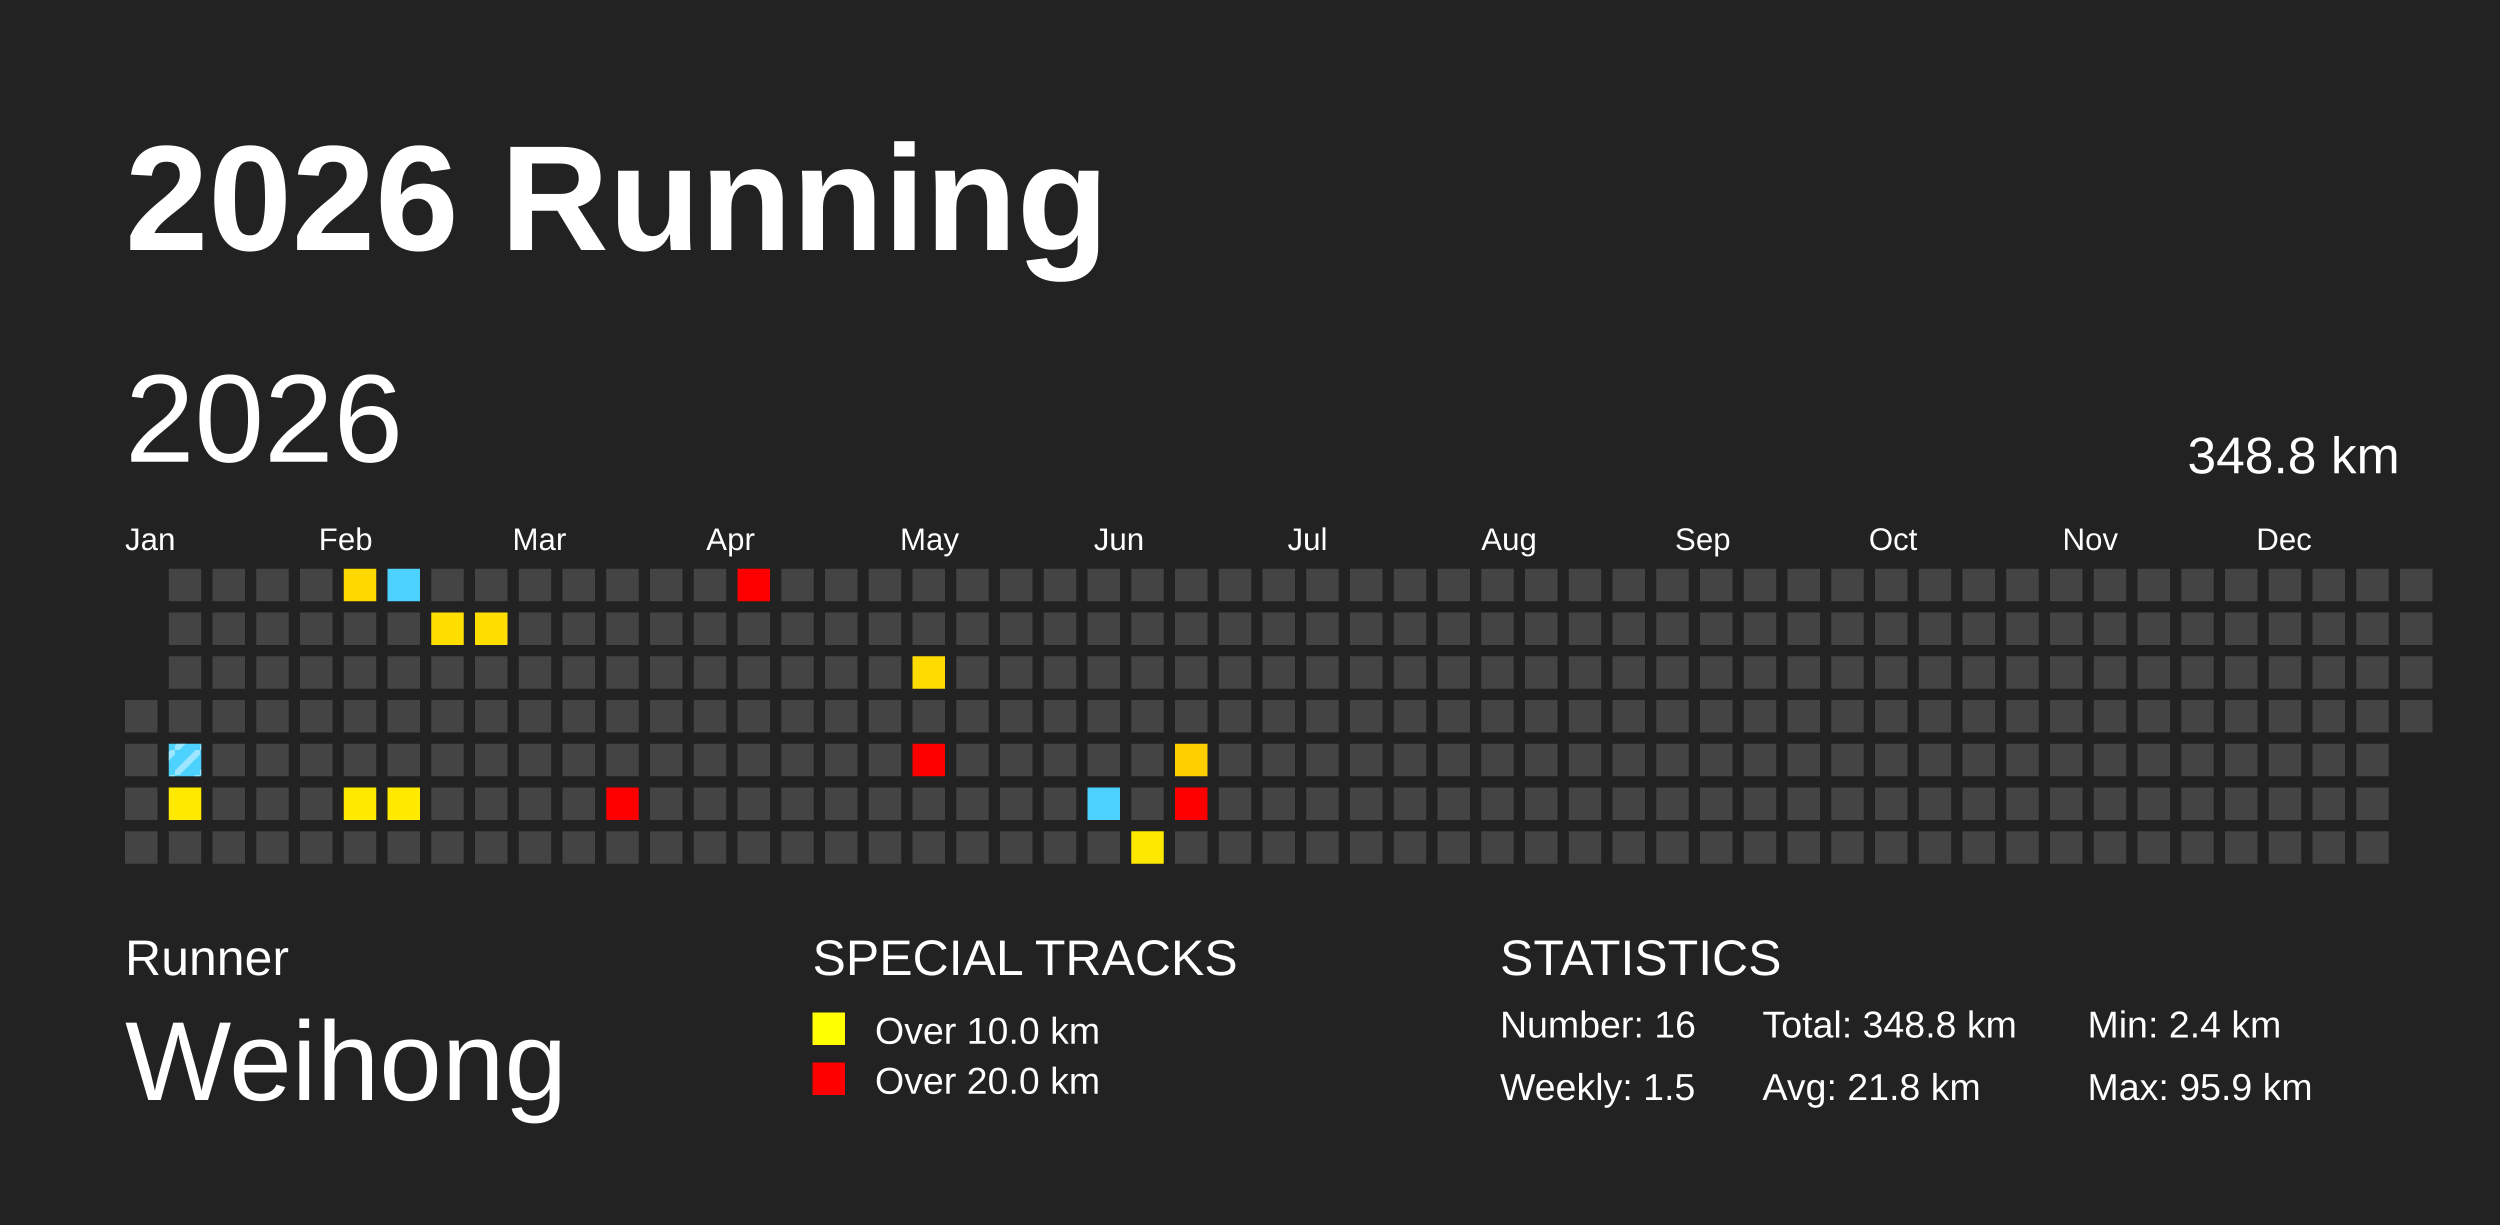
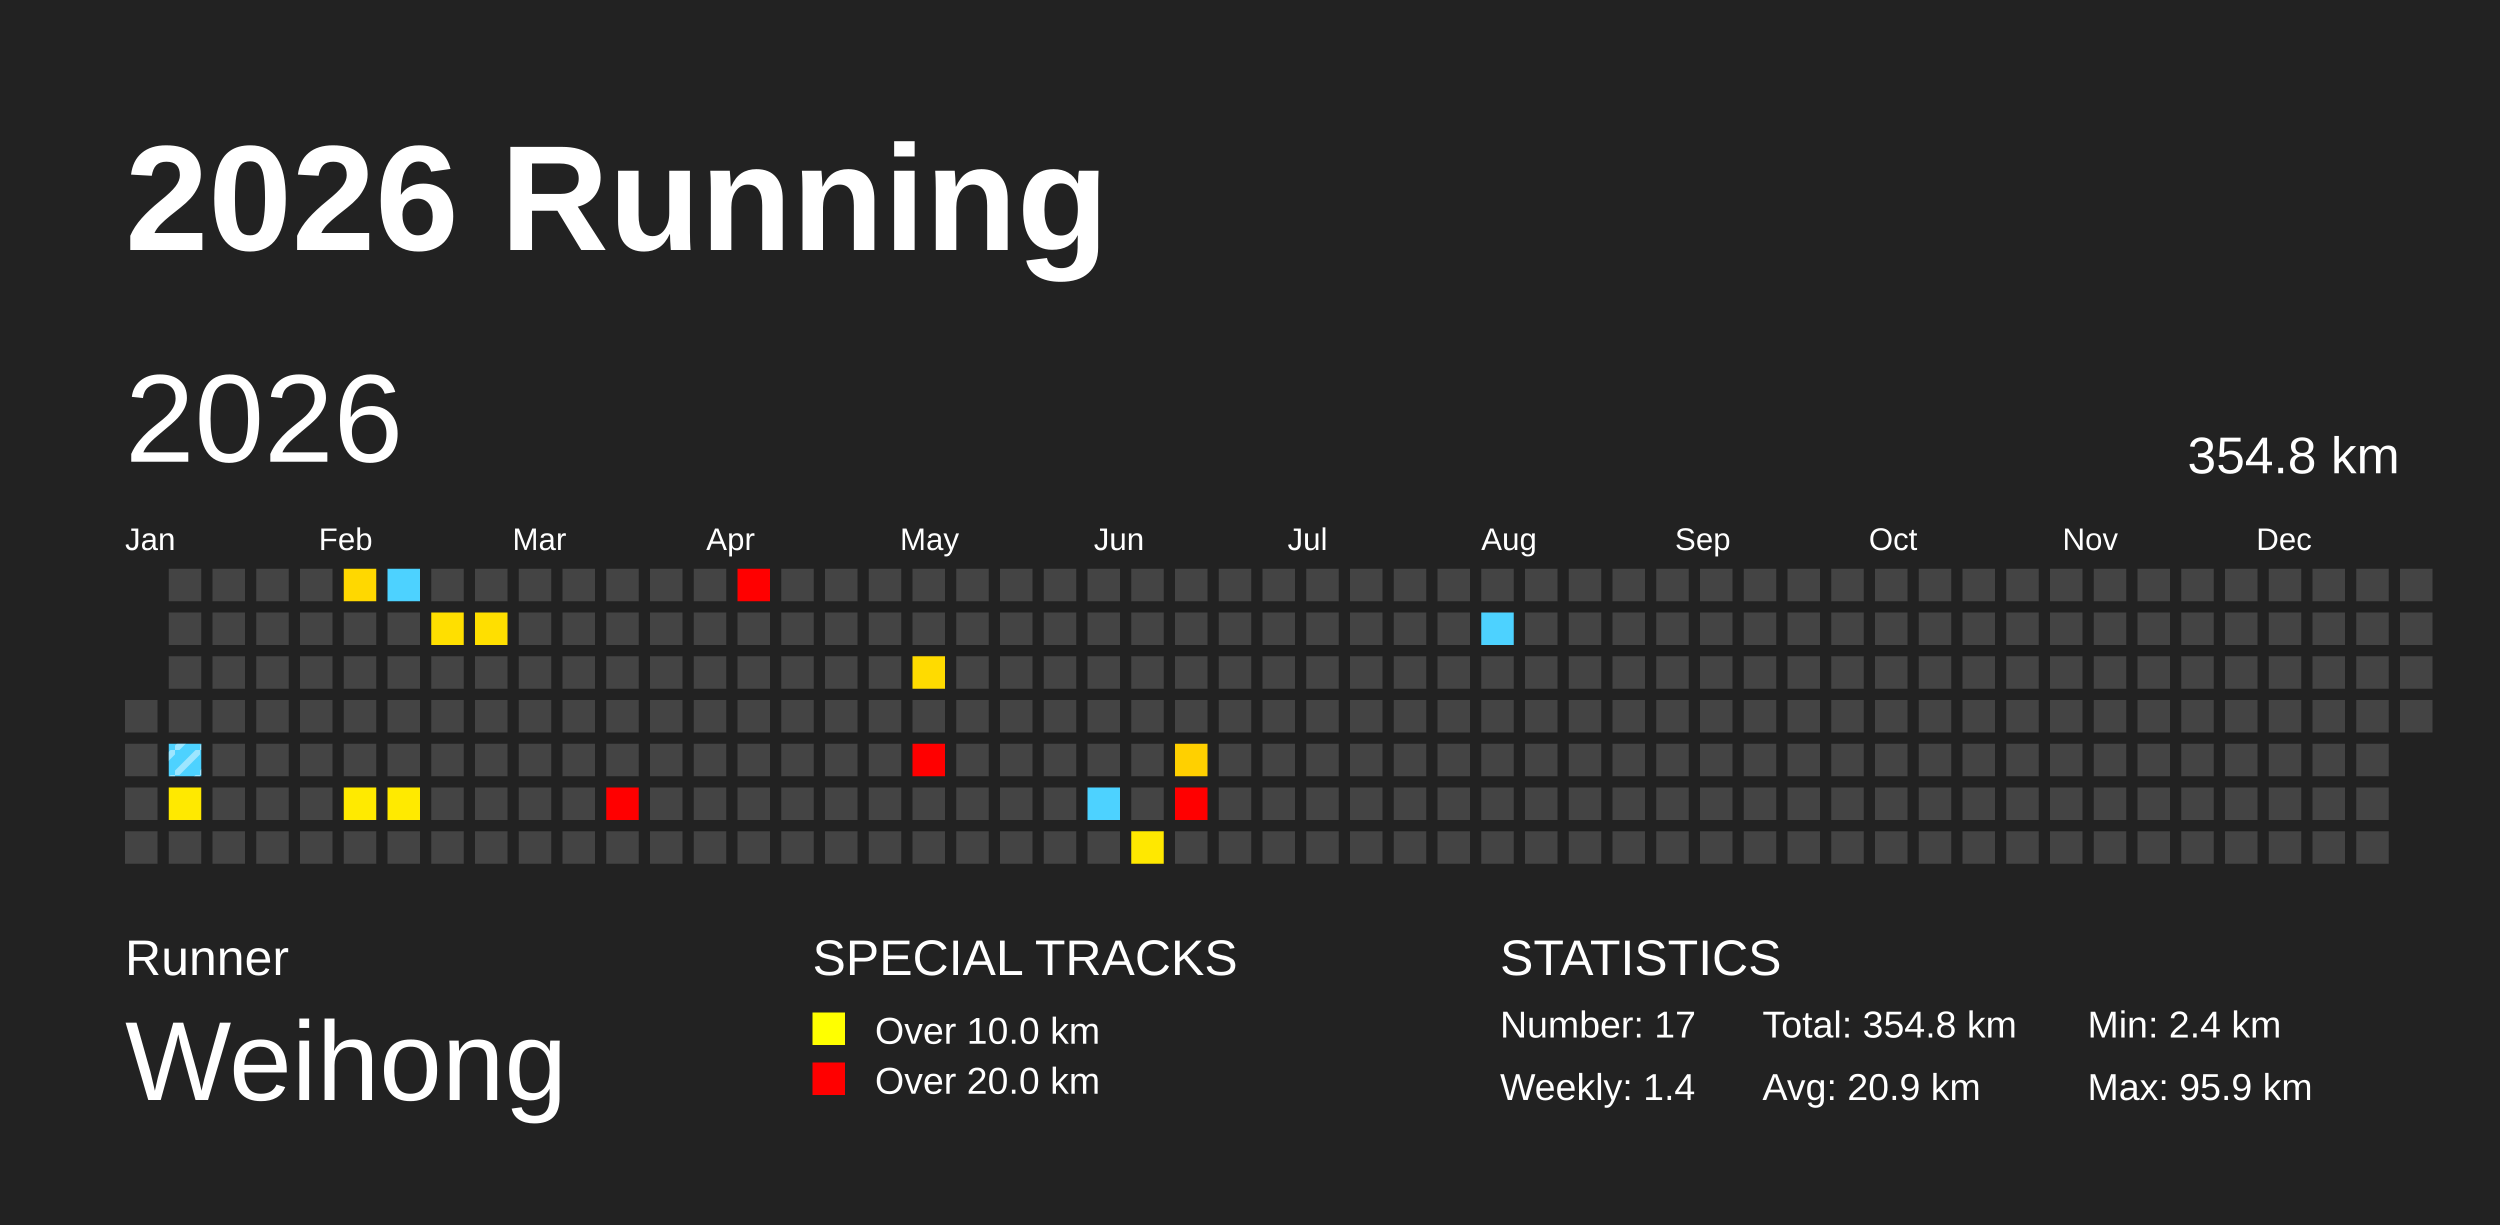
<svg xmlns="http://www.w3.org/2000/svg" baseProfile="full" height="98mm" version="1.1" viewBox="0,0,200,98" width="200mm">
  <defs>
    <pattern height="2" id="indoor-stripe" patternUnits="userSpaceOnUse" width="2">
      <line stroke="white" stroke-opacity="0.45" stroke-width="0.5" x1="0" x2="2" y1="2" y2="0" />
    </pattern>
  </defs>
  <rect fill="#222222" height="98" width="200" x="0" y="0" />
  <text fill="#FFFFFF" style="font-size:12px; font-family:Arial; font-weight:bold;" x="10" y="20">2026 Running</text>
  <text fill="#FFFFFF" style="font-size:4px; font-family:Arial" x="10" y="78">Runner</text>
  <text fill="#FFFFFF" style="font-size:9px; font-family:Arial" x="10" y="88">Weihong</text>
  <text fill="#FFFFFF" style="font-size:4px; font-family:Arial" x="65" y="78">SPECIAL TRACKS</text>
  <rect fill="yellow" height="2.6" width="2.6" x="65" y="81" />
  <text fill="#FFFFFF" style="font-size:3px; font-family:Arial" x="70" y="83.5">Over 10.0 km</text>
  <rect fill="red" height="2.6" width="2.6" x="65" y="85" />
  <text fill="#FFFFFF" style="font-size:3px; font-family:Arial" x="70" y="87.5">Over 20.0 km</text>
  <text fill="#FFFFFF" style="font-size:4px; font-family:Arial" x="120" y="78">STATISTICS</text>
-   <text fill="#FFFFFF" style="font-size:3px; font-family:Arial" x="120" y="83">Number: 16</text>
-   <text fill="#FFFFFF" style="font-size:3px; font-family:Arial" x="120" y="88">Weekly: 1.5</text>
-   <text fill="#FFFFFF" style="font-size:3px; font-family:Arial" x="141" y="83">Total: 348.8 km</text>
-   <text fill="#FFFFFF" style="font-size:3px; font-family:Arial" x="141" y="88">Avg: 21.8 km</text>
+   <text fill="#FFFFFF" style="font-size:3px; font-family:Arial" x="120" y="83">Number: 17</text>
+   <text fill="#FFFFFF" style="font-size:3px; font-family:Arial" x="120" y="88">Weekly: 1.4</text>
+   <text fill="#FFFFFF" style="font-size:3px; font-family:Arial" x="141" y="83">Total: 354.8 km</text>
+   <text fill="#FFFFFF" style="font-size:3px; font-family:Arial" x="141" y="88">Avg: 20.9 km</text>
  <text fill="#FFFFFF" style="font-size:3px; font-family:Arial" x="167" y="83">Min: 2.4 km</text>
  <text fill="#FFFFFF" style="font-size:3px; font-family:Arial" x="167" y="88">Max: 95.9 km</text>
  <text dominant-baseline="hanging" fill="#FFFFFF" style="font-size:10.0px; font-family:Arial;" x="10" y="30">2026</text>
-   <text dominant-baseline="hanging" fill="#FFFFFF" style="font-size:4.125px; font-family:Arial;" x="175" y="35">348.8 km</text>
+   <text dominant-baseline="hanging" fill="#FFFFFF" style="font-size:4.125px; font-family:Arial;" x="175" y="35">354.8 km</text>
  <text fill="#FFFFFF" style="font-size:2.5px; font-family:Arial" x="10.0" y="44">Jan</text>
  <text fill="#FFFFFF" style="font-size:2.5px; font-family:Arial" x="25.5" y="44">Feb</text>
  <text fill="#FFFFFF" style="font-size:2.5px; font-family:Arial" x="41.0" y="44">Mar</text>
  <text fill="#FFFFFF" style="font-size:2.5px; font-family:Arial" x="56.5" y="44">Apr</text>
  <text fill="#FFFFFF" style="font-size:2.5px; font-family:Arial" x="72.0" y="44">May</text>
  <text fill="#FFFFFF" style="font-size:2.5px; font-family:Arial" x="87.5" y="44">Jun</text>
  <text fill="#FFFFFF" style="font-size:2.5px; font-family:Arial" x="103.0" y="44">Jul</text>
  <text fill="#FFFFFF" style="font-size:2.5px; font-family:Arial" x="118.5" y="44">Aug</text>
  <text fill="#FFFFFF" style="font-size:2.5px; font-family:Arial" x="134.0" y="44">Sep</text>
  <text fill="#FFFFFF" style="font-size:2.5px; font-family:Arial" x="149.5" y="44">Oct</text>
  <text fill="#FFFFFF" style="font-size:2.5px; font-family:Arial" x="165.0" y="44">Nov</text>
  <text fill="#FFFFFF" style="font-size:2.5px; font-family:Arial" x="180.5" y="44">Dec</text>
  <rect fill="#444444" height="2.6" width="2.6" x="10.0" y="56.0" />
  <rect fill="#444444" height="2.6" width="2.6" x="10.0" y="59.5" />
  <rect fill="#444444" height="2.6" width="2.6" x="10.0" y="63.0" />
  <rect fill="#444444" height="2.6" width="2.6" x="10.0" y="66.5" />
  <rect fill="#444444" height="2.6" width="2.6" x="13.5" y="45.5" />
  <rect fill="#444444" height="2.6" width="2.6" x="13.5" y="49.0" />
  <rect fill="#444444" height="2.6" width="2.6" x="13.5" y="52.5" />
  <rect fill="#444444" height="2.6" width="2.6" x="13.5" y="56.0" />
  <rect fill="#4dd2ff" height="2.6" width="2.6" x="13.5" y="59.5" />
  <rect fill="url(#indoor-stripe)" height="2.6" style="pointer-events: none;" width="2.6" x="13.5" y="59.5" />
  <rect fill="#ffe900" height="2.6" width="2.6" x="13.5" y="63.0" />
  <rect fill="#444444" height="2.6" width="2.6" x="13.5" y="66.5" />
  <rect fill="#444444" height="2.6" width="2.6" x="17.0" y="45.5" />
  <rect fill="#444444" height="2.6" width="2.6" x="17.0" y="49.0" />
  <rect fill="#444444" height="2.6" width="2.6" x="17.0" y="52.5" />
  <rect fill="#444444" height="2.6" width="2.6" x="17.0" y="56.0" />
  <rect fill="#444444" height="2.6" width="2.6" x="17.0" y="59.5" />
  <rect fill="#444444" height="2.6" width="2.6" x="17.0" y="63.0" />
  <rect fill="#444444" height="2.6" width="2.6" x="17.0" y="66.5" />
  <rect fill="#444444" height="2.6" width="2.6" x="20.5" y="45.5" />
  <rect fill="#444444" height="2.6" width="2.6" x="20.5" y="49.0" />
  <rect fill="#444444" height="2.6" width="2.6" x="20.5" y="52.5" />
  <rect fill="#444444" height="2.6" width="2.6" x="20.5" y="56.0" />
  <rect fill="#444444" height="2.6" width="2.6" x="20.5" y="59.5" />
  <rect fill="#444444" height="2.6" width="2.6" x="20.5" y="63.0" />
  <rect fill="#444444" height="2.6" width="2.6" x="20.5" y="66.5" />
  <rect fill="#444444" height="2.6" width="2.6" x="24.0" y="45.5" />
  <rect fill="#444444" height="2.6" width="2.6" x="24.0" y="49.0" />
  <rect fill="#444444" height="2.6" width="2.6" x="24.0" y="52.5" />
  <rect fill="#444444" height="2.6" width="2.6" x="24.0" y="56.0" />
  <rect fill="#444444" height="2.6" width="2.6" x="24.0" y="59.5" />
  <rect fill="#444444" height="2.6" width="2.6" x="24.0" y="63.0" />
  <rect fill="#444444" height="2.6" width="2.6" x="24.0" y="66.5" />
  <rect fill="#ffd800" height="2.6" width="2.6" x="27.5" y="45.5" />
  <rect fill="#444444" height="2.6" width="2.6" x="27.5" y="49.0" />
  <rect fill="#444444" height="2.6" width="2.6" x="27.5" y="52.5" />
  <rect fill="#444444" height="2.6" width="2.6" x="27.5" y="56.0" />
  <rect fill="#444444" height="2.6" width="2.6" x="27.5" y="59.5" />
  <rect fill="#ffea00" height="2.6" width="2.6" x="27.5" y="63.0" />
  <rect fill="#444444" height="2.6" width="2.6" x="27.5" y="66.5" />
  <rect fill="#4dd2ff" height="2.6" width="2.6" x="31.0" y="45.5" />
  <rect fill="#444444" height="2.6" width="2.6" x="31.0" y="49.0" />
  <rect fill="#444444" height="2.6" width="2.6" x="31.0" y="52.5" />
  <rect fill="#444444" height="2.6" width="2.6" x="31.0" y="56.0" />
  <rect fill="#444444" height="2.6" width="2.6" x="31.0" y="59.5" />
  <rect fill="#ffea00" height="2.6" width="2.6" x="31.0" y="63.0" />
  <rect fill="#444444" height="2.6" width="2.6" x="31.0" y="66.5" />
  <rect fill="#444444" height="2.6" width="2.6" x="34.5" y="45.5" />
  <rect fill="#ffdf00" height="2.6" width="2.6" x="34.5" y="49.0" />
  <rect fill="#444444" height="2.6" width="2.6" x="34.5" y="52.5" />
  <rect fill="#444444" height="2.6" width="2.6" x="34.5" y="56.0" />
  <rect fill="#444444" height="2.6" width="2.6" x="34.5" y="59.5" />
  <rect fill="#444444" height="2.6" width="2.6" x="34.5" y="63.0" />
  <rect fill="#444444" height="2.6" width="2.6" x="34.5" y="66.5" />
  <rect fill="#444444" height="2.6" width="2.6" x="38.0" y="45.5" />
  <rect fill="#ffdf00" height="2.6" width="2.6" x="38.0" y="49.0" />
  <rect fill="#444444" height="2.6" width="2.6" x="38.0" y="52.5" />
  <rect fill="#444444" height="2.6" width="2.6" x="38.0" y="56.0" />
  <rect fill="#444444" height="2.6" width="2.6" x="38.0" y="59.5" />
  <rect fill="#444444" height="2.6" width="2.6" x="38.0" y="63.0" />
  <rect fill="#444444" height="2.6" width="2.6" x="38.0" y="66.5" />
  <rect fill="#444444" height="2.6" width="2.6" x="41.5" y="45.5" />
  <rect fill="#444444" height="2.6" width="2.6" x="41.5" y="49.0" />
  <rect fill="#444444" height="2.6" width="2.6" x="41.5" y="52.5" />
  <rect fill="#444444" height="2.6" width="2.6" x="41.5" y="56.0" />
  <rect fill="#444444" height="2.6" width="2.6" x="41.5" y="59.5" />
  <rect fill="#444444" height="2.6" width="2.6" x="41.5" y="63.0" />
  <rect fill="#444444" height="2.6" width="2.6" x="41.5" y="66.5" />
  <rect fill="#444444" height="2.6" width="2.6" x="45.0" y="45.5" />
  <rect fill="#444444" height="2.6" width="2.6" x="45.0" y="49.0" />
  <rect fill="#444444" height="2.6" width="2.6" x="45.0" y="52.5" />
  <rect fill="#444444" height="2.6" width="2.6" x="45.0" y="56.0" />
  <rect fill="#444444" height="2.6" width="2.6" x="45.0" y="59.5" />
  <rect fill="#444444" height="2.6" width="2.6" x="45.0" y="63.0" />
  <rect fill="#444444" height="2.6" width="2.6" x="45.0" y="66.5" />
  <rect fill="#444444" height="2.6" width="2.6" x="48.5" y="45.5" />
  <rect fill="#444444" height="2.6" width="2.6" x="48.5" y="49.0" />
  <rect fill="#444444" height="2.6" width="2.6" x="48.5" y="52.5" />
  <rect fill="#444444" height="2.6" width="2.6" x="48.5" y="56.0" />
  <rect fill="#444444" height="2.6" width="2.6" x="48.5" y="59.5" />
  <rect fill="red" height="2.6" width="2.6" x="48.5" y="63.0" />
  <rect fill="#444444" height="2.6" width="2.6" x="48.5" y="66.5" />
  <rect fill="#444444" height="2.6" width="2.6" x="52.0" y="45.5" />
  <rect fill="#444444" height="2.6" width="2.6" x="52.0" y="49.0" />
  <rect fill="#444444" height="2.6" width="2.6" x="52.0" y="52.5" />
  <rect fill="#444444" height="2.6" width="2.6" x="52.0" y="56.0" />
  <rect fill="#444444" height="2.6" width="2.6" x="52.0" y="59.5" />
  <rect fill="#444444" height="2.6" width="2.6" x="52.0" y="63.0" />
  <rect fill="#444444" height="2.6" width="2.6" x="52.0" y="66.5" />
  <rect fill="#444444" height="2.6" width="2.6" x="55.5" y="45.5" />
  <rect fill="#444444" height="2.6" width="2.6" x="55.5" y="49.0" />
  <rect fill="#444444" height="2.6" width="2.6" x="55.5" y="52.5" />
  <rect fill="#444444" height="2.6" width="2.6" x="55.5" y="56.0" />
  <rect fill="#444444" height="2.6" width="2.6" x="55.5" y="59.5" />
  <rect fill="#444444" height="2.6" width="2.6" x="55.5" y="63.0" />
  <rect fill="#444444" height="2.6" width="2.6" x="55.5" y="66.5" />
  <rect fill="red" height="2.6" width="2.6" x="59.0" y="45.5" />
  <rect fill="#444444" height="2.6" width="2.6" x="59.0" y="49.0" />
  <rect fill="#444444" height="2.6" width="2.6" x="59.0" y="52.5" />
  <rect fill="#444444" height="2.6" width="2.6" x="59.0" y="56.0" />
  <rect fill="#444444" height="2.6" width="2.6" x="59.0" y="59.5" />
  <rect fill="#444444" height="2.6" width="2.6" x="59.0" y="63.0" />
  <rect fill="#444444" height="2.6" width="2.6" x="59.0" y="66.5" />
  <rect fill="#444444" height="2.6" width="2.6" x="62.5" y="45.5" />
  <rect fill="#444444" height="2.6" width="2.6" x="62.5" y="49.0" />
  <rect fill="#444444" height="2.6" width="2.6" x="62.5" y="52.5" />
  <rect fill="#444444" height="2.6" width="2.6" x="62.5" y="56.0" />
  <rect fill="#444444" height="2.6" width="2.6" x="62.5" y="59.5" />
  <rect fill="#444444" height="2.6" width="2.6" x="62.5" y="63.0" />
  <rect fill="#444444" height="2.6" width="2.6" x="62.5" y="66.5" />
  <rect fill="#444444" height="2.6" width="2.6" x="66.0" y="45.5" />
  <rect fill="#444444" height="2.6" width="2.6" x="66.0" y="49.0" />
  <rect fill="#444444" height="2.6" width="2.6" x="66.0" y="52.5" />
  <rect fill="#444444" height="2.6" width="2.6" x="66.0" y="56.0" />
  <rect fill="#444444" height="2.6" width="2.6" x="66.0" y="59.5" />
  <rect fill="#444444" height="2.6" width="2.6" x="66.0" y="63.0" />
  <rect fill="#444444" height="2.6" width="2.6" x="66.0" y="66.5" />
  <rect fill="#444444" height="2.6" width="2.6" x="69.5" y="45.5" />
  <rect fill="#444444" height="2.6" width="2.6" x="69.5" y="49.0" />
  <rect fill="#444444" height="2.6" width="2.6" x="69.5" y="52.5" />
  <rect fill="#444444" height="2.6" width="2.6" x="69.5" y="56.0" />
  <rect fill="#444444" height="2.6" width="2.6" x="69.5" y="59.5" />
  <rect fill="#444444" height="2.6" width="2.6" x="69.5" y="63.0" />
  <rect fill="#444444" height="2.6" width="2.6" x="69.5" y="66.5" />
  <rect fill="#444444" height="2.6" width="2.6" x="73.0" y="45.5" />
  <rect fill="#444444" height="2.6" width="2.6" x="73.0" y="49.0" />
  <rect fill="#ffdb00" height="2.6" width="2.6" x="73.0" y="52.5" />
  <rect fill="#444444" height="2.6" width="2.6" x="73.0" y="56.0" />
  <rect fill="red" height="2.6" width="2.6" x="73.0" y="59.5" />
  <rect fill="#444444" height="2.6" width="2.6" x="73.0" y="63.0" />
  <rect fill="#444444" height="2.6" width="2.6" x="73.0" y="66.5" />
  <rect fill="#444444" height="2.6" width="2.6" x="76.5" y="45.5" />
  <rect fill="#444444" height="2.6" width="2.6" x="76.5" y="49.0" />
  <rect fill="#444444" height="2.6" width="2.6" x="76.5" y="52.5" />
  <rect fill="#444444" height="2.6" width="2.6" x="76.5" y="56.0" />
  <rect fill="#444444" height="2.6" width="2.6" x="76.5" y="59.5" />
  <rect fill="#444444" height="2.6" width="2.6" x="76.5" y="63.0" />
  <rect fill="#444444" height="2.6" width="2.6" x="76.5" y="66.5" />
  <rect fill="#444444" height="2.6" width="2.6" x="80.0" y="45.5" />
  <rect fill="#444444" height="2.6" width="2.6" x="80.0" y="49.0" />
  <rect fill="#444444" height="2.6" width="2.6" x="80.0" y="52.5" />
  <rect fill="#444444" height="2.6" width="2.6" x="80.0" y="56.0" />
  <rect fill="#444444" height="2.6" width="2.6" x="80.0" y="59.5" />
  <rect fill="#444444" height="2.6" width="2.6" x="80.0" y="63.0" />
  <rect fill="#444444" height="2.6" width="2.6" x="80.0" y="66.5" />
  <rect fill="#444444" height="2.6" width="2.6" x="83.5" y="45.5" />
  <rect fill="#444444" height="2.6" width="2.6" x="83.5" y="49.0" />
  <rect fill="#444444" height="2.6" width="2.6" x="83.5" y="52.5" />
  <rect fill="#444444" height="2.6" width="2.6" x="83.5" y="56.0" />
  <rect fill="#444444" height="2.6" width="2.6" x="83.5" y="59.5" />
  <rect fill="#444444" height="2.6" width="2.6" x="83.5" y="63.0" />
  <rect fill="#444444" height="2.6" width="2.6" x="83.5" y="66.5" />
  <rect fill="#444444" height="2.6" width="2.6" x="87.0" y="45.5" />
  <rect fill="#444444" height="2.6" width="2.6" x="87.0" y="49.0" />
  <rect fill="#444444" height="2.6" width="2.6" x="87.0" y="52.5" />
  <rect fill="#444444" height="2.6" width="2.6" x="87.0" y="56.0" />
  <rect fill="#444444" height="2.6" width="2.6" x="87.0" y="59.5" />
  <rect fill="#4dd2ff" height="2.6" width="2.6" x="87.0" y="63.0" />
  <rect fill="#444444" height="2.6" width="2.6" x="87.0" y="66.5" />
  <rect fill="#444444" height="2.6" width="2.6" x="90.5" y="45.5" />
  <rect fill="#444444" height="2.6" width="2.6" x="90.5" y="49.0" />
  <rect fill="#444444" height="2.6" width="2.6" x="90.5" y="52.5" />
  <rect fill="#444444" height="2.6" width="2.6" x="90.5" y="56.0" />
  <rect fill="#444444" height="2.6" width="2.6" x="90.5" y="59.5" />
  <rect fill="#444444" height="2.6" width="2.6" x="90.5" y="63.0" />
  <rect fill="#ffe800" height="2.6" width="2.6" x="90.5" y="66.5" />
  <rect fill="#444444" height="2.6" width="2.6" x="94.0" y="45.5" />
  <rect fill="#444444" height="2.6" width="2.6" x="94.0" y="49.0" />
  <rect fill="#444444" height="2.6" width="2.6" x="94.0" y="52.5" />
  <rect fill="#444444" height="2.6" width="2.6" x="94.0" y="56.0" />
  <rect fill="#ffd000" height="2.6" width="2.6" x="94.0" y="59.5" />
  <rect fill="red" height="2.6" width="2.6" x="94.0" y="63.0" />
  <rect fill="#444444" height="2.6" width="2.6" x="94.0" y="66.5" />
  <rect fill="#444444" height="2.6" width="2.6" x="97.5" y="45.5" />
  <rect fill="#444444" height="2.6" width="2.6" x="97.5" y="49.0" />
  <rect fill="#444444" height="2.6" width="2.6" x="97.5" y="52.5" />
  <rect fill="#444444" height="2.6" width="2.6" x="97.5" y="56.0" />
  <rect fill="#444444" height="2.6" width="2.6" x="97.5" y="59.5" />
  <rect fill="#444444" height="2.6" width="2.6" x="97.5" y="63.0" />
  <rect fill="#444444" height="2.6" width="2.6" x="97.5" y="66.5" />
  <rect fill="#444444" height="2.6" width="2.6" x="101.0" y="45.5" />
  <rect fill="#444444" height="2.6" width="2.6" x="101.0" y="49.0" />
  <rect fill="#444444" height="2.6" width="2.6" x="101.0" y="52.5" />
  <rect fill="#444444" height="2.6" width="2.6" x="101.0" y="56.0" />
  <rect fill="#444444" height="2.6" width="2.6" x="101.0" y="59.5" />
  <rect fill="#444444" height="2.6" width="2.6" x="101.0" y="63.0" />
  <rect fill="#444444" height="2.6" width="2.6" x="101.0" y="66.5" />
  <rect fill="#444444" height="2.6" width="2.6" x="104.5" y="45.5" />
  <rect fill="#444444" height="2.6" width="2.6" x="104.5" y="49.0" />
  <rect fill="#444444" height="2.6" width="2.6" x="104.5" y="52.5" />
  <rect fill="#444444" height="2.6" width="2.6" x="104.5" y="56.0" />
  <rect fill="#444444" height="2.6" width="2.6" x="104.5" y="59.5" />
  <rect fill="#444444" height="2.6" width="2.6" x="104.5" y="63.0" />
  <rect fill="#444444" height="2.6" width="2.6" x="104.5" y="66.5" />
  <rect fill="#444444" height="2.6" width="2.6" x="108.0" y="45.5" />
  <rect fill="#444444" height="2.6" width="2.6" x="108.0" y="49.0" />
  <rect fill="#444444" height="2.6" width="2.6" x="108.0" y="52.5" />
  <rect fill="#444444" height="2.6" width="2.6" x="108.0" y="56.0" />
  <rect fill="#444444" height="2.6" width="2.6" x="108.0" y="59.5" />
  <rect fill="#444444" height="2.6" width="2.6" x="108.0" y="63.0" />
  <rect fill="#444444" height="2.6" width="2.6" x="108.0" y="66.5" />
  <rect fill="#444444" height="2.6" width="2.6" x="111.5" y="45.5" />
  <rect fill="#444444" height="2.6" width="2.6" x="111.5" y="49.0" />
  <rect fill="#444444" height="2.6" width="2.6" x="111.5" y="52.5" />
  <rect fill="#444444" height="2.6" width="2.6" x="111.5" y="56.0" />
  <rect fill="#444444" height="2.6" width="2.6" x="111.5" y="59.5" />
  <rect fill="#444444" height="2.6" width="2.6" x="111.5" y="63.0" />
  <rect fill="#444444" height="2.6" width="2.6" x="111.5" y="66.5" />
  <rect fill="#444444" height="2.6" width="2.6" x="115.0" y="45.5" />
  <rect fill="#444444" height="2.6" width="2.6" x="115.0" y="49.0" />
  <rect fill="#444444" height="2.6" width="2.6" x="115.0" y="52.5" />
  <rect fill="#444444" height="2.6" width="2.6" x="115.0" y="56.0" />
  <rect fill="#444444" height="2.6" width="2.6" x="115.0" y="59.5" />
  <rect fill="#444444" height="2.6" width="2.6" x="115.0" y="63.0" />
  <rect fill="#444444" height="2.6" width="2.6" x="115.0" y="66.5" />
  <rect fill="#444444" height="2.6" width="2.6" x="118.5" y="45.5" />
-   <rect fill="#444444" height="2.6" width="2.6" x="118.5" y="49.0" />
+   <rect fill="#4dd2ff" height="2.6" width="2.6" x="118.5" y="49.0" />
  <rect fill="#444444" height="2.6" width="2.6" x="118.5" y="52.5" />
  <rect fill="#444444" height="2.6" width="2.6" x="118.5" y="56.0" />
  <rect fill="#444444" height="2.6" width="2.6" x="118.5" y="59.5" />
  <rect fill="#444444" height="2.6" width="2.6" x="118.5" y="63.0" />
  <rect fill="#444444" height="2.6" width="2.6" x="118.5" y="66.5" />
  <rect fill="#444444" height="2.6" width="2.6" x="122.0" y="45.5" />
  <rect fill="#444444" height="2.6" width="2.6" x="122.0" y="49.0" />
  <rect fill="#444444" height="2.6" width="2.6" x="122.0" y="52.5" />
  <rect fill="#444444" height="2.6" width="2.6" x="122.0" y="56.0" />
  <rect fill="#444444" height="2.6" width="2.6" x="122.0" y="59.5" />
  <rect fill="#444444" height="2.6" width="2.6" x="122.0" y="63.0" />
  <rect fill="#444444" height="2.6" width="2.6" x="122.0" y="66.5" />
  <rect fill="#444444" height="2.6" width="2.6" x="125.5" y="45.5" />
  <rect fill="#444444" height="2.6" width="2.6" x="125.5" y="49.0" />
  <rect fill="#444444" height="2.6" width="2.6" x="125.5" y="52.5" />
  <rect fill="#444444" height="2.6" width="2.6" x="125.5" y="56.0" />
  <rect fill="#444444" height="2.6" width="2.6" x="125.5" y="59.5" />
  <rect fill="#444444" height="2.6" width="2.6" x="125.5" y="63.0" />
  <rect fill="#444444" height="2.6" width="2.6" x="125.5" y="66.5" />
  <rect fill="#444444" height="2.6" width="2.6" x="129.0" y="45.5" />
  <rect fill="#444444" height="2.6" width="2.6" x="129.0" y="49.0" />
  <rect fill="#444444" height="2.6" width="2.6" x="129.0" y="52.5" />
  <rect fill="#444444" height="2.6" width="2.6" x="129.0" y="56.0" />
  <rect fill="#444444" height="2.6" width="2.6" x="129.0" y="59.5" />
  <rect fill="#444444" height="2.6" width="2.6" x="129.0" y="63.0" />
  <rect fill="#444444" height="2.6" width="2.6" x="129.0" y="66.5" />
  <rect fill="#444444" height="2.6" width="2.6" x="132.5" y="45.5" />
  <rect fill="#444444" height="2.6" width="2.6" x="132.5" y="49.0" />
  <rect fill="#444444" height="2.6" width="2.6" x="132.5" y="52.5" />
  <rect fill="#444444" height="2.6" width="2.6" x="132.5" y="56.0" />
  <rect fill="#444444" height="2.6" width="2.6" x="132.5" y="59.5" />
  <rect fill="#444444" height="2.6" width="2.6" x="132.5" y="63.0" />
  <rect fill="#444444" height="2.6" width="2.6" x="132.5" y="66.5" />
  <rect fill="#444444" height="2.6" width="2.6" x="136.0" y="45.5" />
  <rect fill="#444444" height="2.6" width="2.6" x="136.0" y="49.0" />
  <rect fill="#444444" height="2.6" width="2.6" x="136.0" y="52.5" />
  <rect fill="#444444" height="2.6" width="2.6" x="136.0" y="56.0" />
  <rect fill="#444444" height="2.6" width="2.6" x="136.0" y="59.5" />
  <rect fill="#444444" height="2.6" width="2.6" x="136.0" y="63.0" />
  <rect fill="#444444" height="2.6" width="2.6" x="136.0" y="66.5" />
  <rect fill="#444444" height="2.6" width="2.6" x="139.5" y="45.5" />
  <rect fill="#444444" height="2.6" width="2.6" x="139.5" y="49.0" />
  <rect fill="#444444" height="2.6" width="2.6" x="139.5" y="52.5" />
  <rect fill="#444444" height="2.6" width="2.6" x="139.5" y="56.0" />
  <rect fill="#444444" height="2.6" width="2.6" x="139.5" y="59.5" />
  <rect fill="#444444" height="2.6" width="2.6" x="139.5" y="63.0" />
  <rect fill="#444444" height="2.6" width="2.6" x="139.5" y="66.5" />
  <rect fill="#444444" height="2.6" width="2.6" x="143.0" y="45.5" />
  <rect fill="#444444" height="2.6" width="2.6" x="143.0" y="49.0" />
  <rect fill="#444444" height="2.6" width="2.6" x="143.0" y="52.5" />
  <rect fill="#444444" height="2.6" width="2.6" x="143.0" y="56.0" />
  <rect fill="#444444" height="2.6" width="2.6" x="143.0" y="59.5" />
  <rect fill="#444444" height="2.6" width="2.6" x="143.0" y="63.0" />
  <rect fill="#444444" height="2.6" width="2.6" x="143.0" y="66.5" />
  <rect fill="#444444" height="2.6" width="2.6" x="146.5" y="45.5" />
  <rect fill="#444444" height="2.6" width="2.6" x="146.5" y="49.0" />
  <rect fill="#444444" height="2.6" width="2.6" x="146.5" y="52.5" />
  <rect fill="#444444" height="2.6" width="2.6" x="146.5" y="56.0" />
  <rect fill="#444444" height="2.6" width="2.6" x="146.5" y="59.5" />
  <rect fill="#444444" height="2.6" width="2.6" x="146.5" y="63.0" />
  <rect fill="#444444" height="2.6" width="2.6" x="146.5" y="66.5" />
  <rect fill="#444444" height="2.6" width="2.6" x="150.0" y="45.5" />
  <rect fill="#444444" height="2.6" width="2.6" x="150.0" y="49.0" />
  <rect fill="#444444" height="2.6" width="2.6" x="150.0" y="52.5" />
  <rect fill="#444444" height="2.6" width="2.6" x="150.0" y="56.0" />
  <rect fill="#444444" height="2.6" width="2.6" x="150.0" y="59.5" />
  <rect fill="#444444" height="2.6" width="2.6" x="150.0" y="63.0" />
  <rect fill="#444444" height="2.6" width="2.6" x="150.0" y="66.5" />
  <rect fill="#444444" height="2.6" width="2.6" x="153.5" y="45.5" />
  <rect fill="#444444" height="2.6" width="2.6" x="153.5" y="49.0" />
  <rect fill="#444444" height="2.6" width="2.6" x="153.5" y="52.5" />
  <rect fill="#444444" height="2.6" width="2.6" x="153.5" y="56.0" />
  <rect fill="#444444" height="2.6" width="2.6" x="153.5" y="59.5" />
  <rect fill="#444444" height="2.6" width="2.6" x="153.5" y="63.0" />
  <rect fill="#444444" height="2.6" width="2.6" x="153.5" y="66.5" />
  <rect fill="#444444" height="2.6" width="2.6" x="157.0" y="45.5" />
  <rect fill="#444444" height="2.6" width="2.6" x="157.0" y="49.0" />
  <rect fill="#444444" height="2.6" width="2.6" x="157.0" y="52.5" />
  <rect fill="#444444" height="2.6" width="2.6" x="157.0" y="56.0" />
  <rect fill="#444444" height="2.6" width="2.6" x="157.0" y="59.5" />
  <rect fill="#444444" height="2.6" width="2.6" x="157.0" y="63.0" />
  <rect fill="#444444" height="2.6" width="2.6" x="157.0" y="66.5" />
  <rect fill="#444444" height="2.6" width="2.6" x="160.5" y="45.5" />
  <rect fill="#444444" height="2.6" width="2.6" x="160.5" y="49.0" />
  <rect fill="#444444" height="2.6" width="2.6" x="160.5" y="52.5" />
  <rect fill="#444444" height="2.6" width="2.6" x="160.5" y="56.0" />
  <rect fill="#444444" height="2.6" width="2.6" x="160.5" y="59.5" />
  <rect fill="#444444" height="2.6" width="2.6" x="160.5" y="63.0" />
  <rect fill="#444444" height="2.6" width="2.6" x="160.5" y="66.5" />
  <rect fill="#444444" height="2.6" width="2.6" x="164.0" y="45.5" />
  <rect fill="#444444" height="2.6" width="2.6" x="164.0" y="49.0" />
  <rect fill="#444444" height="2.6" width="2.6" x="164.0" y="52.5" />
  <rect fill="#444444" height="2.6" width="2.6" x="164.0" y="56.0" />
  <rect fill="#444444" height="2.6" width="2.6" x="164.0" y="59.5" />
  <rect fill="#444444" height="2.6" width="2.6" x="164.0" y="63.0" />
  <rect fill="#444444" height="2.6" width="2.6" x="164.0" y="66.5" />
  <rect fill="#444444" height="2.6" width="2.6" x="167.5" y="45.5" />
  <rect fill="#444444" height="2.6" width="2.6" x="167.5" y="49.0" />
  <rect fill="#444444" height="2.6" width="2.6" x="167.5" y="52.5" />
  <rect fill="#444444" height="2.6" width="2.6" x="167.5" y="56.0" />
  <rect fill="#444444" height="2.6" width="2.6" x="167.5" y="59.5" />
  <rect fill="#444444" height="2.6" width="2.6" x="167.5" y="63.0" />
  <rect fill="#444444" height="2.6" width="2.6" x="167.5" y="66.5" />
  <rect fill="#444444" height="2.6" width="2.6" x="171.0" y="45.5" />
  <rect fill="#444444" height="2.6" width="2.6" x="171.0" y="49.0" />
  <rect fill="#444444" height="2.6" width="2.6" x="171.0" y="52.5" />
  <rect fill="#444444" height="2.6" width="2.6" x="171.0" y="56.0" />
  <rect fill="#444444" height="2.6" width="2.6" x="171.0" y="59.5" />
  <rect fill="#444444" height="2.6" width="2.6" x="171.0" y="63.0" />
  <rect fill="#444444" height="2.6" width="2.6" x="171.0" y="66.5" />
  <rect fill="#444444" height="2.6" width="2.6" x="174.5" y="45.5" />
  <rect fill="#444444" height="2.6" width="2.6" x="174.5" y="49.0" />
  <rect fill="#444444" height="2.6" width="2.6" x="174.5" y="52.5" />
  <rect fill="#444444" height="2.6" width="2.6" x="174.5" y="56.0" />
  <rect fill="#444444" height="2.6" width="2.6" x="174.5" y="59.5" />
  <rect fill="#444444" height="2.6" width="2.6" x="174.5" y="63.0" />
  <rect fill="#444444" height="2.6" width="2.6" x="174.5" y="66.5" />
  <rect fill="#444444" height="2.6" width="2.6" x="178.0" y="45.5" />
  <rect fill="#444444" height="2.6" width="2.6" x="178.0" y="49.0" />
  <rect fill="#444444" height="2.6" width="2.6" x="178.0" y="52.5" />
  <rect fill="#444444" height="2.6" width="2.6" x="178.0" y="56.0" />
  <rect fill="#444444" height="2.6" width="2.6" x="178.0" y="59.5" />
  <rect fill="#444444" height="2.6" width="2.6" x="178.0" y="63.0" />
  <rect fill="#444444" height="2.6" width="2.6" x="178.0" y="66.5" />
  <rect fill="#444444" height="2.6" width="2.6" x="181.5" y="45.5" />
  <rect fill="#444444" height="2.6" width="2.6" x="181.5" y="49.0" />
  <rect fill="#444444" height="2.6" width="2.6" x="181.5" y="52.5" />
  <rect fill="#444444" height="2.6" width="2.6" x="181.5" y="56.0" />
  <rect fill="#444444" height="2.6" width="2.6" x="181.5" y="59.5" />
  <rect fill="#444444" height="2.6" width="2.6" x="181.5" y="63.0" />
  <rect fill="#444444" height="2.6" width="2.6" x="181.5" y="66.5" />
  <rect fill="#444444" height="2.6" width="2.6" x="185.0" y="45.5" />
  <rect fill="#444444" height="2.6" width="2.6" x="185.0" y="49.0" />
  <rect fill="#444444" height="2.6" width="2.6" x="185.0" y="52.5" />
  <rect fill="#444444" height="2.6" width="2.6" x="185.0" y="56.0" />
  <rect fill="#444444" height="2.6" width="2.6" x="185.0" y="59.5" />
  <rect fill="#444444" height="2.6" width="2.6" x="185.0" y="63.0" />
  <rect fill="#444444" height="2.6" width="2.6" x="185.0" y="66.5" />
  <rect fill="#444444" height="2.6" width="2.6" x="188.5" y="45.5" />
  <rect fill="#444444" height="2.6" width="2.6" x="188.5" y="49.0" />
  <rect fill="#444444" height="2.6" width="2.6" x="188.5" y="52.5" />
  <rect fill="#444444" height="2.6" width="2.6" x="188.5" y="56.0" />
  <rect fill="#444444" height="2.6" width="2.6" x="188.5" y="59.5" />
  <rect fill="#444444" height="2.6" width="2.6" x="188.5" y="63.0" />
  <rect fill="#444444" height="2.6" width="2.6" x="188.5" y="66.5" />
  <rect fill="#444444" height="2.6" width="2.6" x="192.0" y="45.5" />
  <rect fill="#444444" height="2.6" width="2.6" x="192.0" y="49.0" />
  <rect fill="#444444" height="2.6" width="2.6" x="192.0" y="52.5" />
  <rect fill="#444444" height="2.6" width="2.6" x="192.0" y="56.0" />
</svg>
